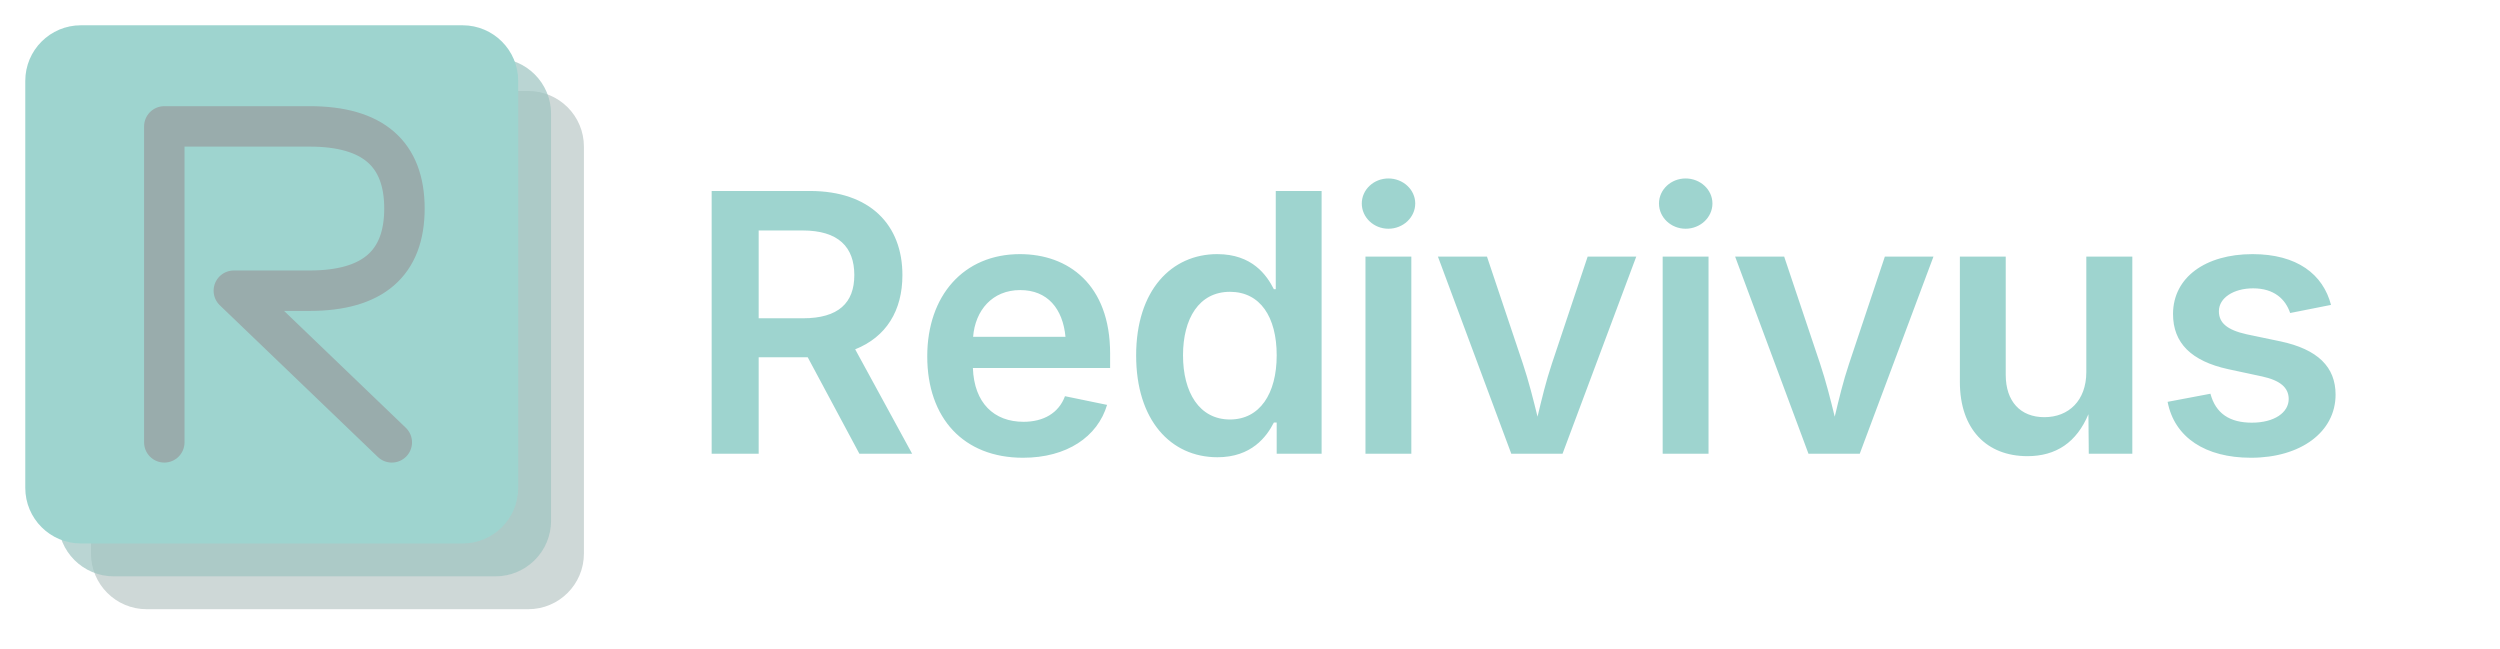
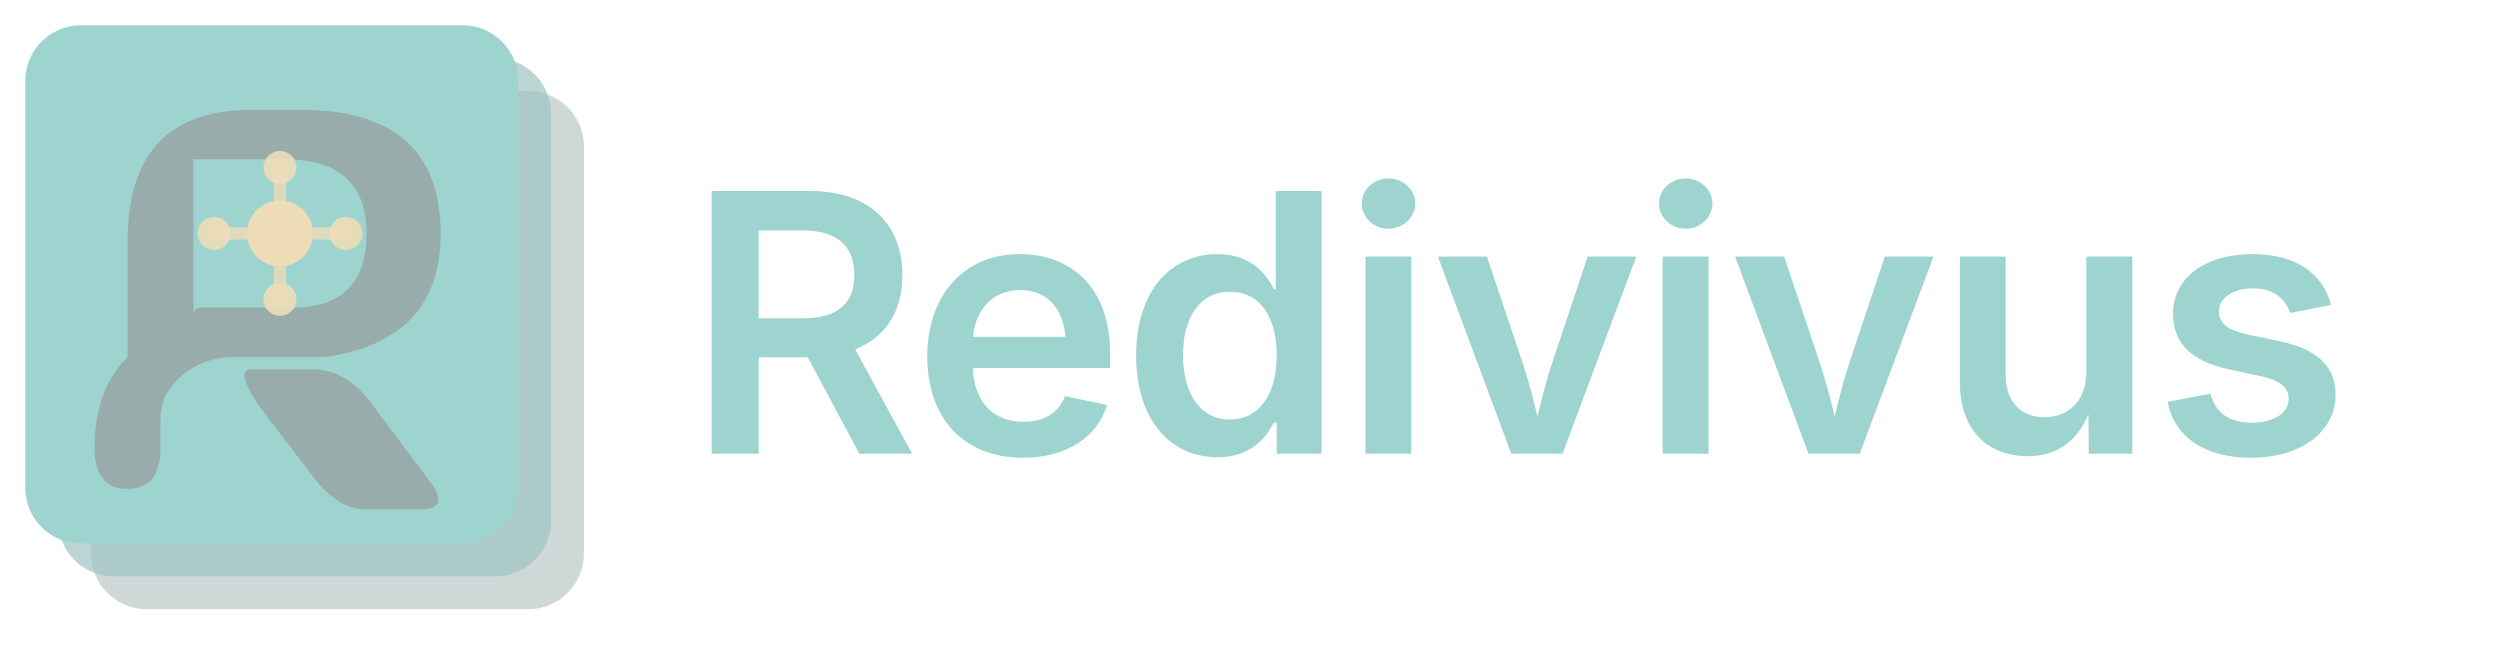
<svg xmlns="http://www.w3.org/2000/svg" version="1.1" width="540" height="140" viewBox="0 0 540 140">
  <g opacity="0.4">
    <g transform="scale(0.273)">
      <rect x="72" y="72" width="390" height="410" rx="44" fill="#0C3A36" opacity="0.5" />
      <rect x="46" y="46" width="390" height="410" rx="44" fill="#0A6B62" opacity="0.7" />
      <rect x="20" y="20" width="390" height="410" rx="44" fill="#0D9488" />
-       <path d="M130,350 L130,100 L245,100 Q320,100 320,165 Q320,230 245,230 L185,230 L310,350" fill="none" stroke="#003030" stroke-width="32" stroke-linecap="round" stroke-linejoin="round" />
+       <g transform="translate(-143.6, 28.2) scale(3.26)">
+         <g transform="translate(55, 18)">
+           <path fill-rule="evenodd" fill="#003030" d="M 12 82 Q 12 68 20 60 L 20 32 Q 20 0 50 0 L 62 0 Q 96 0 96 30 Q 96 56 68 60 L 46 60 Q 36 60 30 68 Q 28 71 28 75 L 28 82 Q 28 92 20 92 Q 12 92 12 82 Z M 36 12 L 58 12 Q 78 12 78 30 Q 78 48 60 48 L 38 48 Q 36 48 36 50 L 36 12 Z" />
+           <path d="M 50 63 L 65 63 Q 73 63 79 71 L 94 91 Q 98 97 91 97 L 78 97 Q 71 97 65 89 L 52 72 Q 46 63 50 63 Z" fill="#003030" />
+           <line x1="57" y1="30" x2="57" y2="14" stroke="#D4A84B" stroke-width="3" stroke-linecap="round" opacity="0.8" />
+           <line x1="57" y1="30" x2="57" y2="46" stroke="#D4A84B" stroke-width="3" stroke-linecap="round" opacity="0.8" />
+           <line x1="57" y1="30" x2="41" y2="30" stroke="#D4A84B" stroke-width="3" stroke-linecap="round" opacity="0.8" />
+           <line x1="57" y1="30" x2="73" y2="30" stroke="#D4A84B" stroke-width="3" stroke-linecap="round" opacity="0.8" />
+           <circle cx="57" cy="14" r="4" fill="#D4A84B" opacity="0.9" />
+           <circle cx="57" cy="46" r="4" fill="#D4A84B" opacity="0.9" />
+           <circle cx="41" cy="30" r="4" fill="#D4A84B" opacity="0.9" />
+           <circle cx="73" cy="30" r="4" fill="#D4A84B" opacity="0.9" />
+           <circle cx="57" cy="30" r="8" fill="#D4A84B" />
+         </g>
+       </g>
    </g>
    <text x="148" y="98" font-family="system-ui,-apple-system,'Segoe UI',sans-serif" font-size="78" font-weight="600" fill="#0D9488" letter-spacing="-1">Redivivus</text>
  </g>
</svg>
